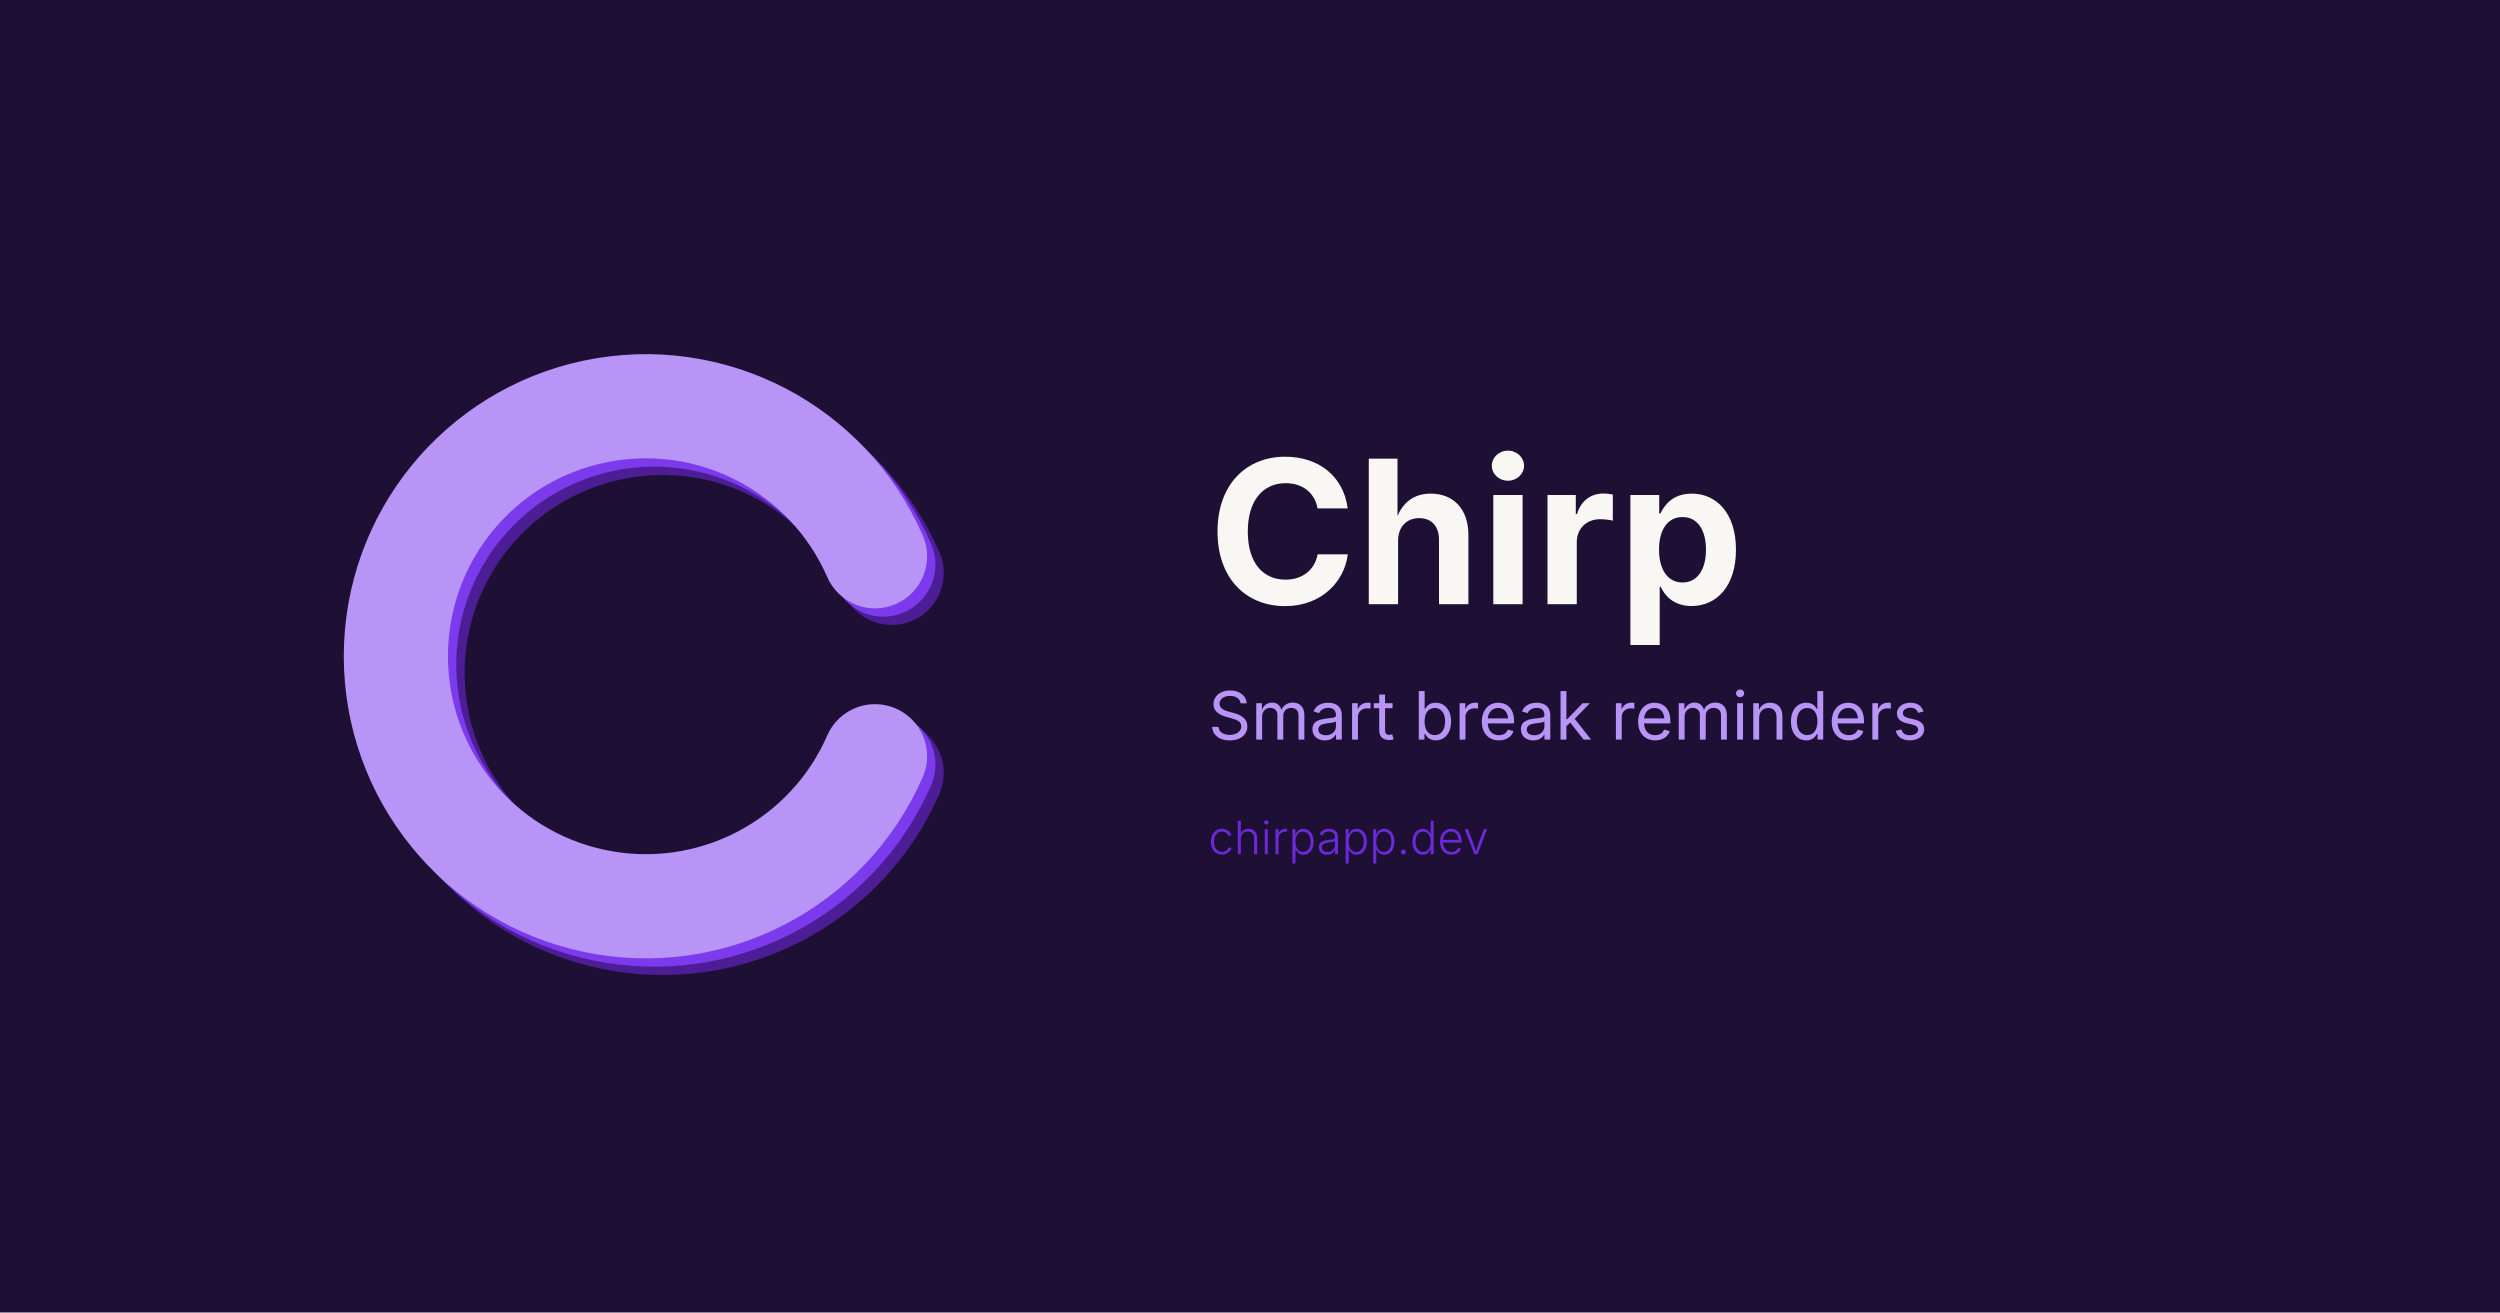
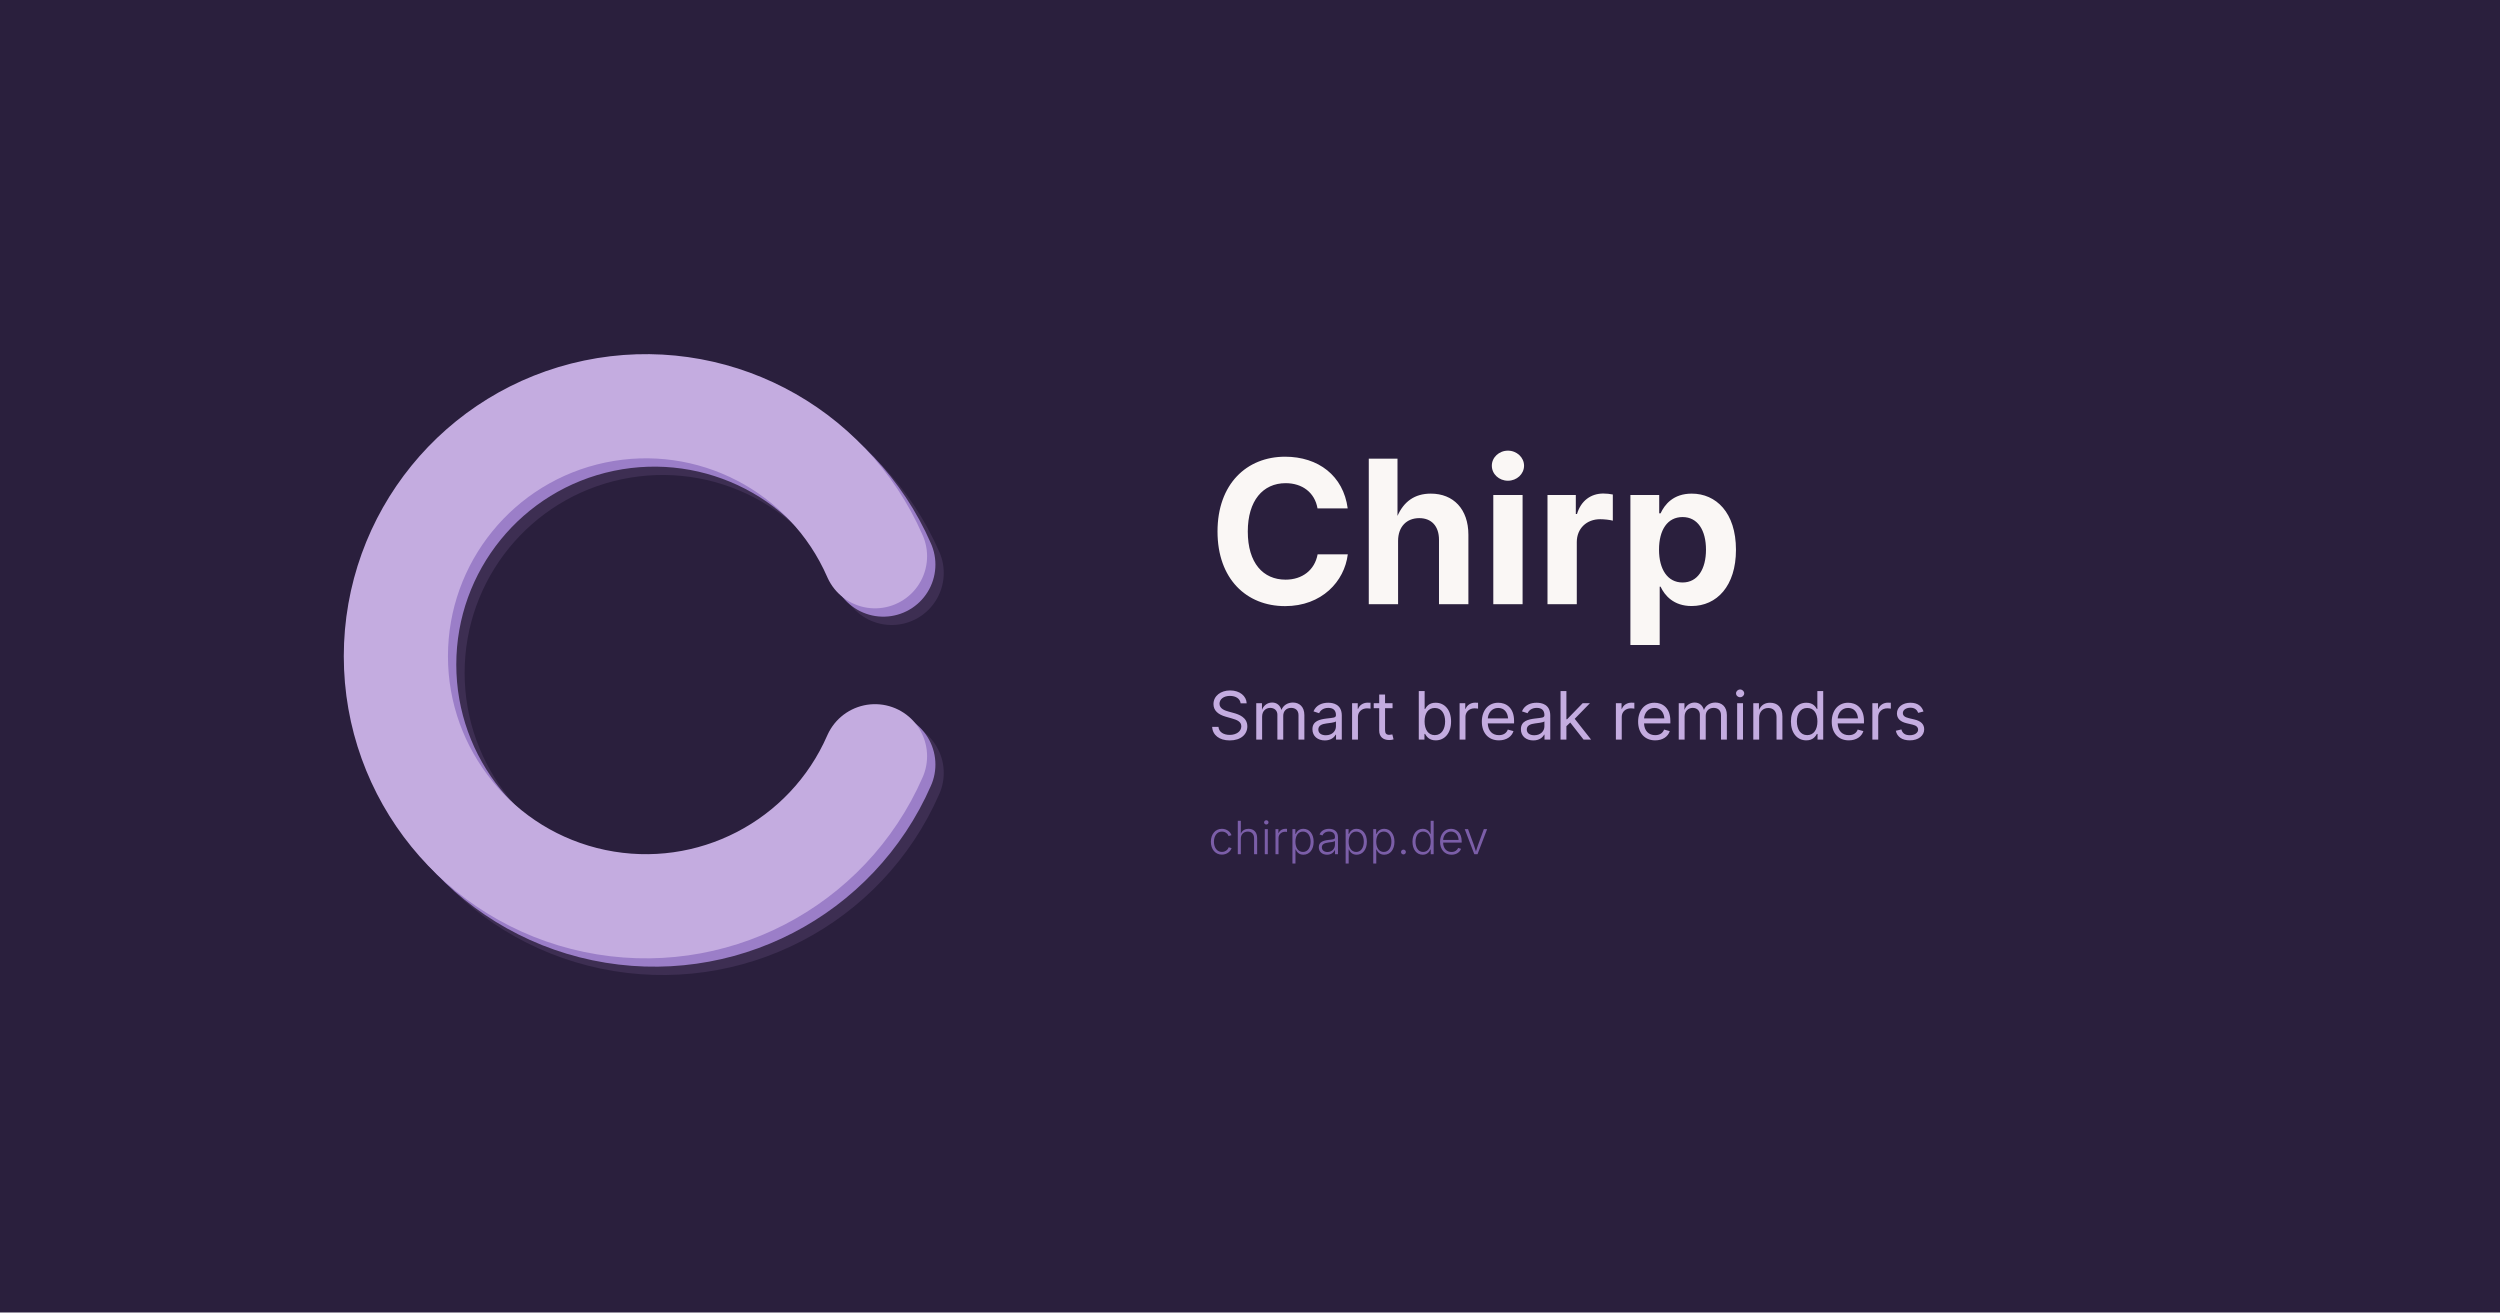
<svg xmlns="http://www.w3.org/2000/svg" viewBox="0 0 1200 630" width="1200" height="630">
-   <rect width="1200" height="630" fill="#1E1035" />
-   <path d="M 420 267 A 120 120 0 1 0 420 363" stroke="#4C1D95" stroke-width="50" stroke-linecap="round" fill="none" transform="translate(8, 8)" />
-   <path d="M 420 267 A 120 120 0 1 0 420 363" stroke="#7C3AED" stroke-width="50" stroke-linecap="round" fill="none" transform="translate(4, 4)" />
-   <path d="M 420 267 A 120 120 0 1 0 420 363" stroke="#B794F6" stroke-width="50" stroke-linecap="round" fill="none" />
-   <text x="580" y="290" font-family="system-ui, -apple-system, sans-serif" font-size="96" font-weight="700" fill="#F8F7F4">Chirp</text>
-   <text x="580" y="355" font-family="system-ui, -apple-system, sans-serif" font-size="32" font-weight="400" fill="#B794F6">Smart break reminders</text>
-   <text x="580" y="410" font-family="system-ui, -apple-system, sans-serif" font-size="22" font-weight="300" fill="#6D28D9">chirpapp.dev</text>
+   <rect width="1200" height="630" fill="#2A1F3D" />
+   <path d="M 420 267 A 120 120 0 1 0 420 363" stroke="#3D2E52" stroke-width="50" stroke-linecap="round" fill="none" transform="translate(8, 8)" />
+   <path d="M 420 267 A 120 120 0 1 0 420 363" stroke="#9B7EC8" stroke-width="50" stroke-linecap="round" fill="none" transform="translate(4, 4)" />
+   <path d="M 420 267 A 120 120 0 1 0 420 363" stroke="#C4ACE0" stroke-width="50" stroke-linecap="round" fill="none" />
+   <text x="580" y="290" font-family="system-ui, -apple-system, sans-serif" font-size="96" font-weight="700" fill="#FAF7F5">Chirp</text>
+   <text x="580" y="355" font-family="system-ui, -apple-system, sans-serif" font-size="32" font-weight="400" fill="#C4ACE0">Smart break reminders</text>
+   <text x="580" y="410" font-family="system-ui, -apple-system, sans-serif" font-size="22" font-weight="300" fill="#7B5EA8">chirpapp.dev</text>
</svg>
